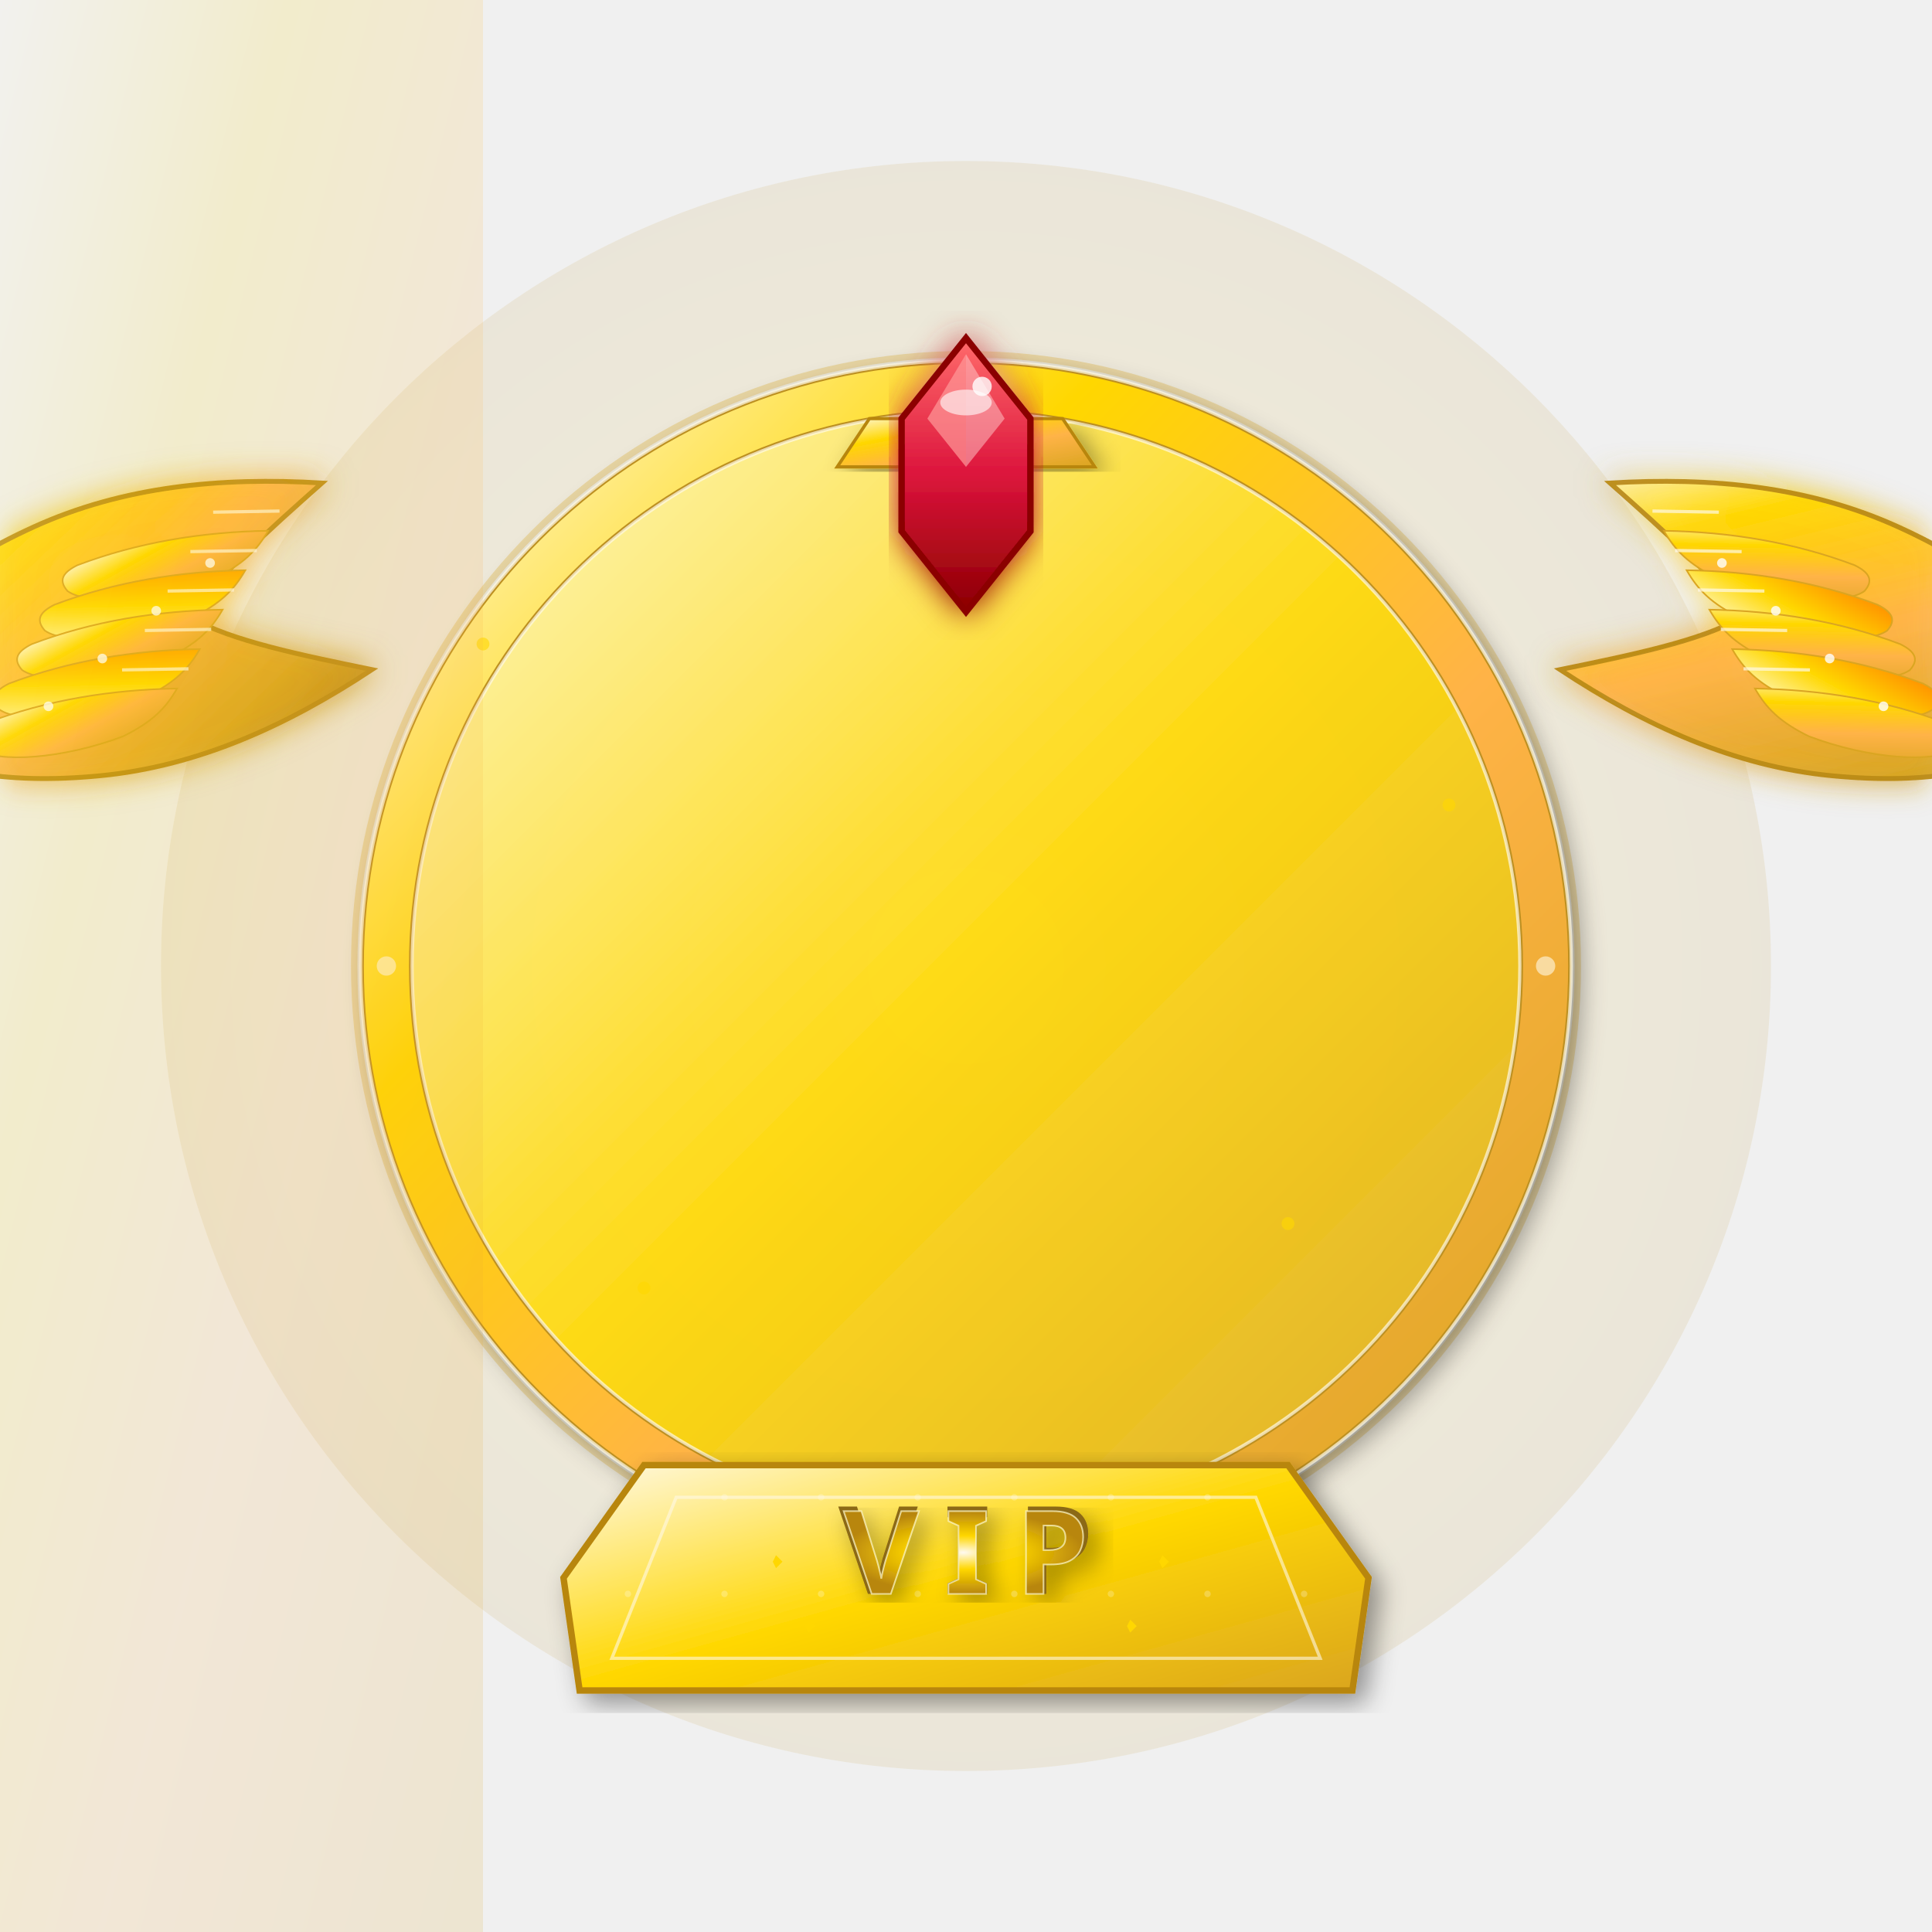
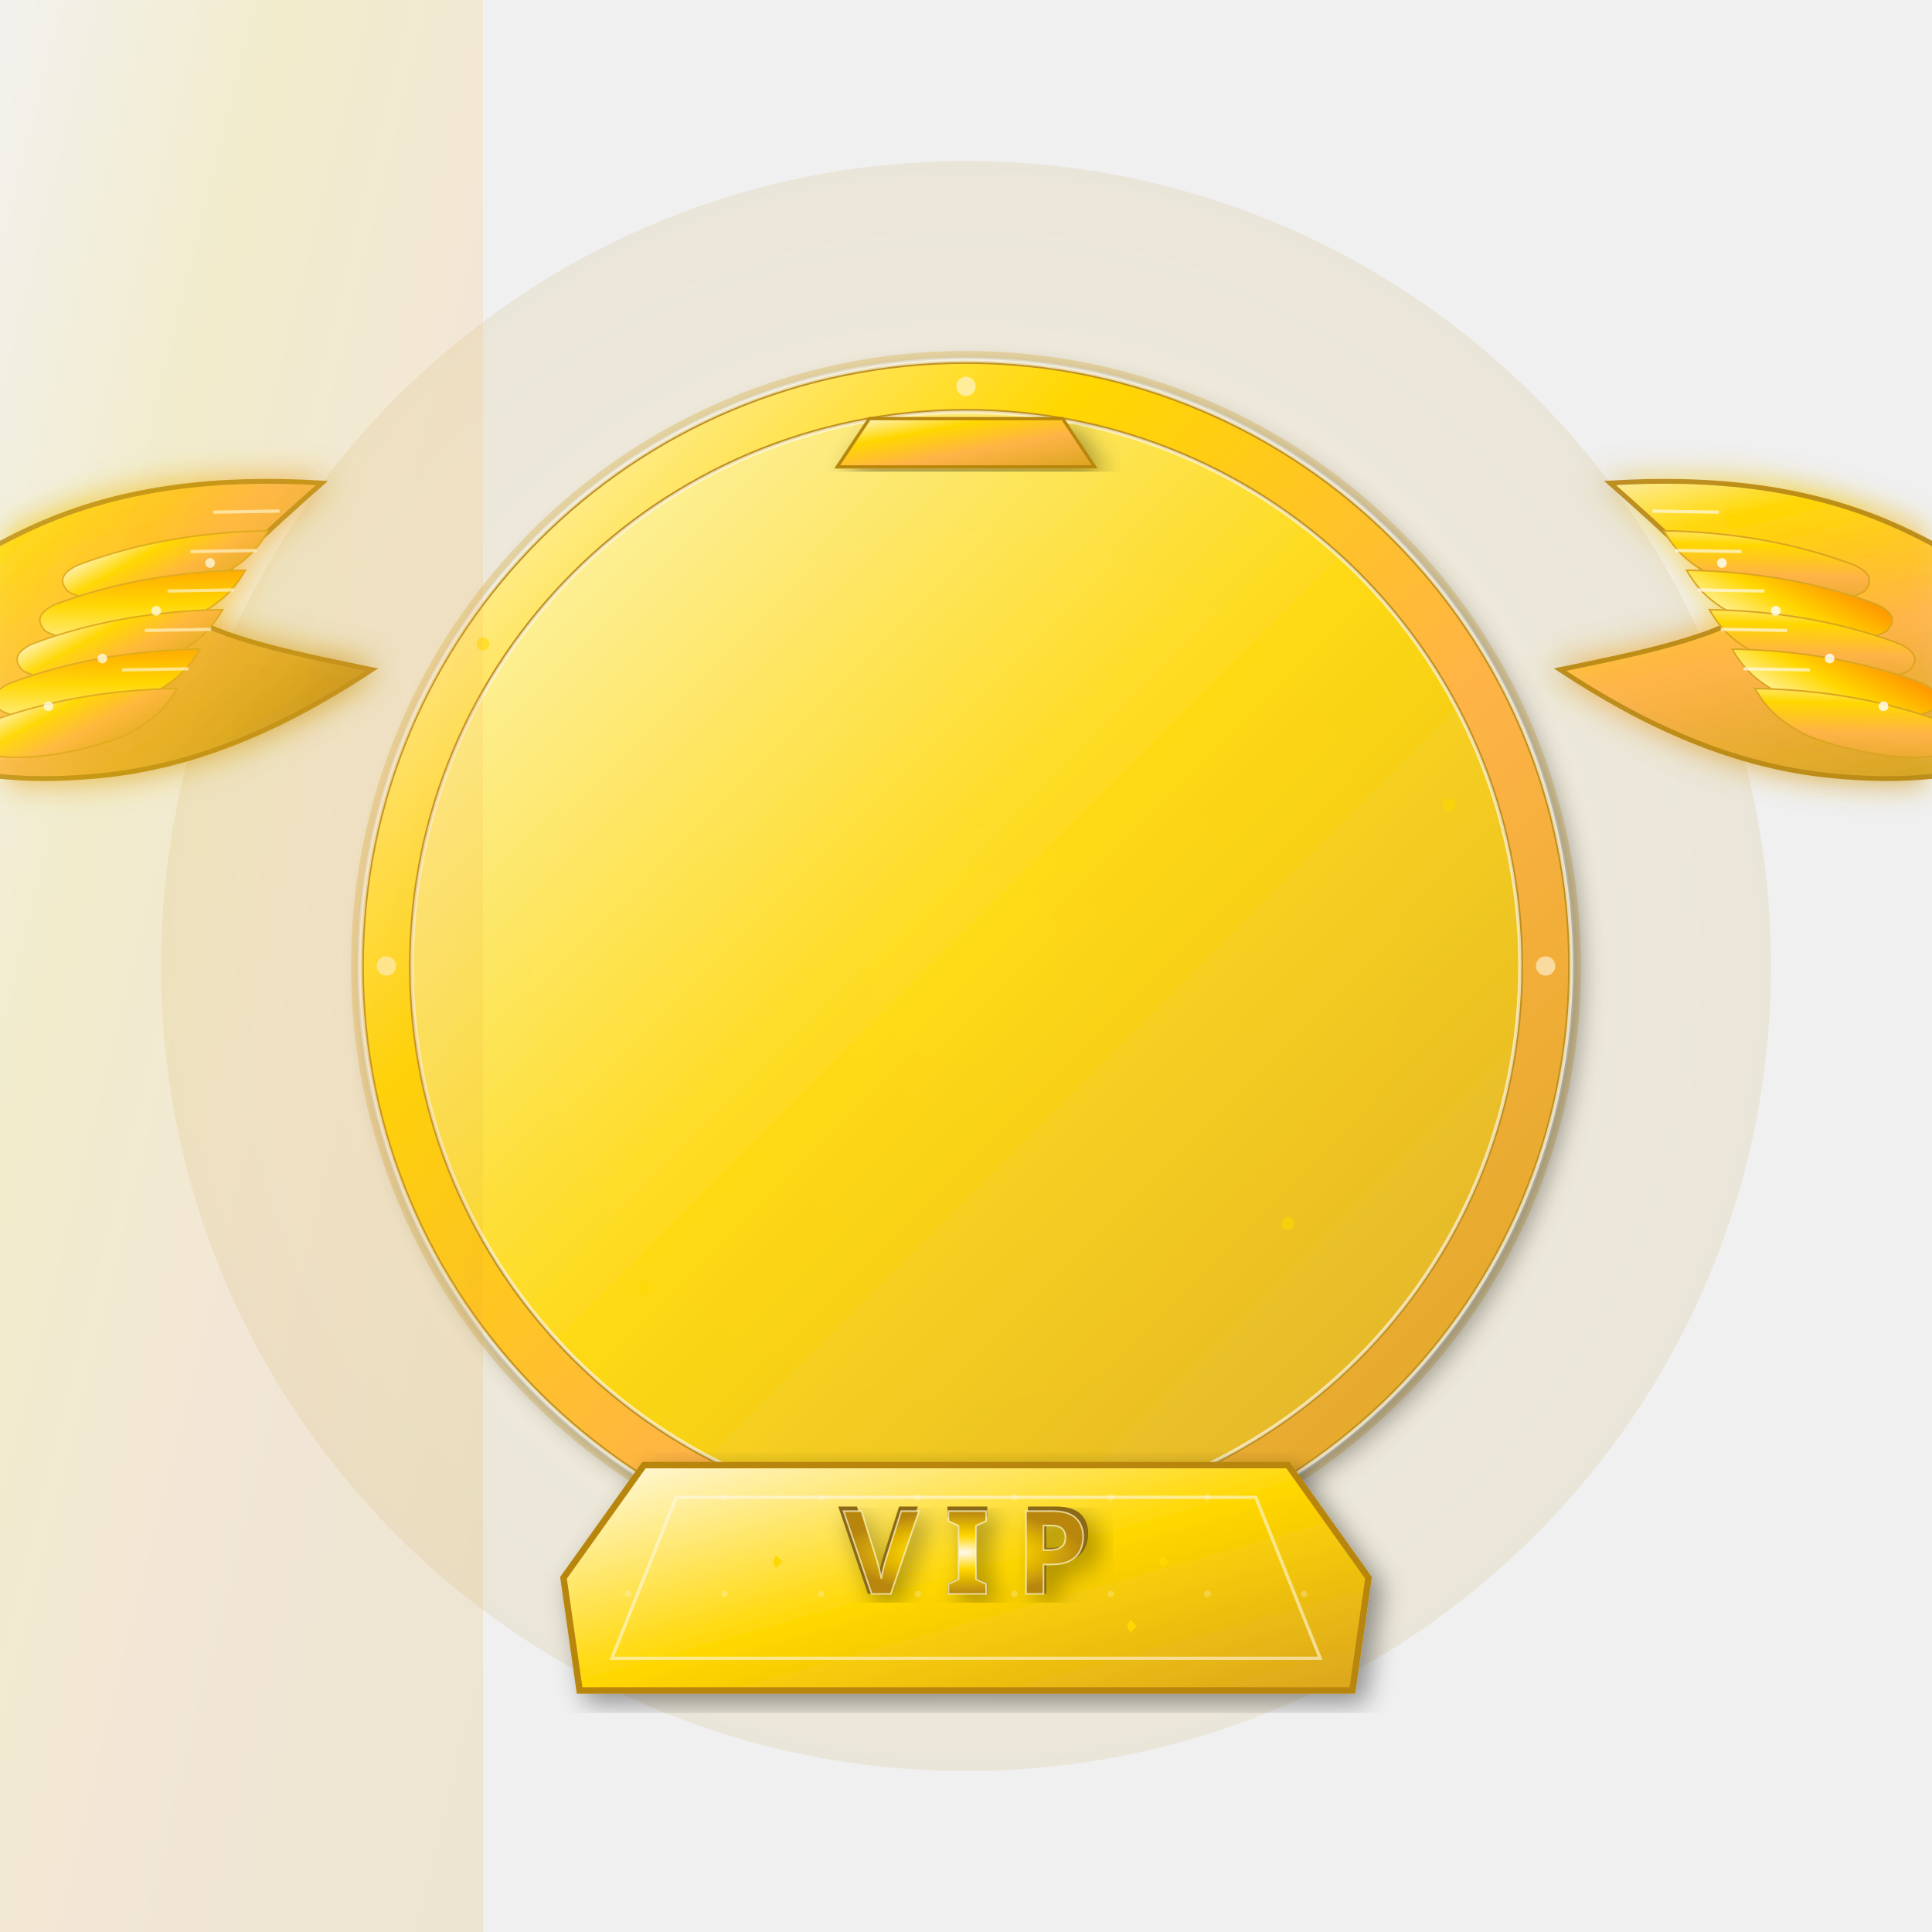
<svg xmlns="http://www.w3.org/2000/svg" width="600" height="600" viewBox="0 0 600 600" fill="none">
  <defs>
    <linearGradient id="goldWingGrad1" x1="0" y1="0" x2="1" y2="1">
      <stop offset="0%" stop-color="#fff9e6" />
      <stop offset="30%" stop-color="#ffd700" />
      <stop offset="60%" stop-color="#ffb347" />
      <stop offset="100%" stop-color="#daa520" />
    </linearGradient>
    <linearGradient id="goldWingGrad2" x1="0" y1="1" x2="1" y2="0">
      <stop offset="0%" stop-color="#fffacd" />
      <stop offset="50%" stop-color="#ffd700" />
      <stop offset="100%" stop-color="#ff8c00" />
    </linearGradient>
    <radialGradient id="goldRadialWing" cx="50%" cy="50%" r="50%">
      <stop offset="0%" stop-color="#fffaf0" />
      <stop offset="40%" stop-color="#ffd700" />
      <stop offset="100%" stop-color="#b8860b" />
    </radialGradient>
    <linearGradient id="ringGoldGrad" x1="0" y1="0" x2="1" y2="1">
      <stop offset="0%" stop-color="#fffacd" />
      <stop offset="50%" stop-color="#ffd700" />
      <stop offset="100%" stop-color="#daa520" />
    </linearGradient>
    <linearGradient id="gemGrad" x1="0" y1="0" x2="0" y2="1">
      <stop offset="0%" stop-color="#ff6b6b" />
      <stop offset="50%" stop-color="#dc143c" />
      <stop offset="100%" stop-color="#8b0000" />
    </linearGradient>
    <linearGradient id="bannerGoldGrad" x1="0" y1="0" x2="1" y2="1">
      <stop offset="0%" stop-color="#fff9e6" />
      <stop offset="50%" stop-color="#ffd700" />
      <stop offset="100%" stop-color="#daa520" />
    </linearGradient>
    <filter id="goldGlow">
      <feGaussianBlur stdDeviation="5" result="coloredBlur" />
      <feMerge>
        <feMergeNode in="coloredBlur" />
        <feMergeNode in="SourceGraphic" />
      </feMerge>
    </filter>
    <filter id="dropShadow">
      <feDropShadow dx="3" dy="3" stdDeviation="4" flood-opacity="0.4" />
    </filter>
    <filter id="innerGlow">
      <feFlood flood-color="#ffd700" flood-opacity="0.5" />
      <feComposite in2="SourceAlpha" operator="out" />
      <feGaussianBlur stdDeviation="3" />
      <feComposite operator="atop" in2="SourceGraphic" />
    </filter>
    <pattern id="sparkle" x="0" y="0" width="30" height="30" patternUnits="userSpaceOnUse">
      <circle cx="15" cy="15" r="1" fill="#ffffff" opacity="0.8">
        <animate attributeName="r" values="1;3;1" dur="2s" repeatCount="indefinite" />
      </circle>
    </pattern>
    <linearGradient id="featherGrad" x1="0" y1="0" x2="1" y2="1">
      <stop offset="0%" stop-color="#fffaf0" />
      <stop offset="20%" stop-color="#ffd700" />
      <stop offset="50%" stop-color="#ffb347" />
      <stop offset="80%" stop-color="#daa520" />
      <stop offset="100%" stop-color="#b8860b" />
    </linearGradient>
  </defs>
  <ellipse cx="300" cy="300" rx="250" ry="250" fill="url(#goldRadialWing)" opacity="0.1" />
  <circle cx="300" cy="300" r="190" fill="none" stroke="#daa520" stroke-width="2" opacity="0.3" />
  <circle cx="300" cy="300" r="180" fill="url(#ringGoldGrad)" stroke="#b8860b" stroke-width="16" filter="url(#dropShadow)" opacity="0.9" />
  <circle cx="300" cy="300" r="180" fill="none" stroke="url(#goldWingGrad1)" stroke-width="14" />
  <circle cx="300" cy="300" r="172" fill="none" stroke="#fff9e6" stroke-width="1" opacity="0.7" />
  <circle cx="300" cy="300" r="188" fill="none" stroke="#fff9e6" stroke-width="1" opacity="0.7" />
  <g opacity="0.6">
    <circle cx="300" cy="120" r="3" fill="#fff9e6" />
    <circle cx="300" cy="480" r="3" fill="#fff9e6" />
    <circle cx="120" cy="300" r="3" fill="#fff9e6" />
    <circle cx="480" cy="300" r="3" fill="#fff9e6" />
  </g>
  <path d="M270 130 L330 130 L340 145 L260 145 Z" fill="url(#goldWingGrad1)" stroke="#b8860b" stroke-width="1" filter="url(#dropShadow)" />
  <g transform="translate(100,150)" filter="url(#goldGlow)">
    <g transform="rotate(-15)">
      <path d="M 0,0 C -30,-10 -60,-15 -90,-10 C -120,-5 -140,5 -150,20 C -155,28 -155,35 -150,42                       C -140,55 -120,65 -90,70 C -60,75 -30,70 0,60                       C -20,50 -40,40 -50,30 C -40,20 -20,10 0,0 Z" fill="url(#featherGrad)" stroke="#b8860b" stroke-width="1.5" opacity="0.9" />
      <path d="M -20,10 C -40,5 -60,3 -80,5 C -85,6 -87,8 -85,12 C -80,18 -60,22 -40,20 C -30,18 -25,15 -20,10 Z" fill="url(#goldWingGrad1)" stroke="#daa520" stroke-width="0.5" />
      <path d="M -30,20 C -50,15 -70,13 -90,15 C -95,16 -97,18 -95,22 C -90,28 -70,32 -50,30 C -40,28 -35,25 -30,20 Z" fill="url(#goldWingGrad2)" stroke="#daa520" stroke-width="0.5" />
      <path d="M -40,30 C -60,25 -80,23 -100,25 C -105,26 -107,28 -105,32 C -100,38 -80,42 -60,40 C -50,38 -45,35 -40,30 Z" fill="url(#goldWingGrad1)" stroke="#daa520" stroke-width="0.5" />
      <path d="M -50,40 C -70,35 -90,33 -110,35 C -115,36 -117,38 -115,42 C -110,48 -90,52 -70,50 C -60,48 -55,45 -50,40 Z" fill="url(#goldWingGrad2)" stroke="#daa520" stroke-width="0.5" />
      <path d="M -60,50 C -80,45 -100,43 -120,45 C -125,46 -127,48 -125,52 C -120,58 -100,62 -80,60 C -70,58 -65,55 -60,50 Z" fill="url(#goldWingGrad1)" stroke="#daa520" stroke-width="0.5" />
      <g opacity="0.7">
        <path d="M -15,5 L -35,0" stroke="#fff9e6" stroke-width="1" />
        <path d="M -25,15 L -45,10" stroke="#fff9e6" stroke-width="1" />
        <path d="M -35,25 L -55,20" stroke="#fff9e6" stroke-width="1" />
        <path d="M -45,35 L -65,30" stroke="#fff9e6" stroke-width="1" />
        <path d="M -55,45 L -75,40" stroke="#fff9e6" stroke-width="1" />
      </g>
      <circle cx="-40" cy="15" r="1.5" fill="#ffffff" opacity="0.8" />
      <circle cx="-60" cy="25" r="1.5" fill="#ffffff" opacity="0.8" />
      <circle cx="-80" cy="35" r="1.5" fill="#ffffff" opacity="0.8" />
      <circle cx="-100" cy="45" r="1.5" fill="#ffffff" opacity="0.8" />
      <animateTransform attributeName="transform" attributeType="XML" type="rotate" values="-15;-5;-15" dur="4s" repeatCount="indefinite" />
    </g>
  </g>
  <g transform="translate(500,150)" filter="url(#goldGlow)">
    <g transform="rotate(15)">
      <path d="M 0,0 C 30,-10 60,-15 90,-10 C 120,-5 140,5 150,20 C 155,28 155,35 150,42                       C 140,55 120,65 90,70 C 60,75 30,70 0,60                       C 20,50 40,40 50,30 C 40,20 20,10 0,0 Z" fill="url(#featherGrad)" stroke="#b8860b" stroke-width="1.5" opacity="0.9" />
      <path d="M 20,10 C 40,5 60,3 80,5 C 85,6 87,8 85,12 C 80,18 60,22 40,20 C 30,18 25,15 20,10 Z" fill="url(#goldWingGrad1)" stroke="#daa520" stroke-width="0.5" />
      <path d="M 30,20 C 50,15 70,13 90,15 C 95,16 97,18 95,22 C 90,28 70,32 50,30 C 40,28 35,25 30,20 Z" fill="url(#goldWingGrad2)" stroke="#daa520" stroke-width="0.5" />
      <path d="M 40,30 C 60,25 80,23 100,25 C 105,26 107,28 105,32 C 100,38 80,42 60,40 C 50,38 45,35 40,30 Z" fill="url(#goldWingGrad1)" stroke="#daa520" stroke-width="0.5" />
      <path d="M 50,40 C 70,35 90,33 110,35 C 115,36 117,38 115,42 C 110,48 90,52 70,50 C 60,48 55,45 50,40 Z" fill="url(#goldWingGrad2)" stroke="#daa520" stroke-width="0.5" />
      <path d="M 60,50 C 80,45 100,43 120,45 C 125,46 127,48 125,52 C 120,58 100,62 80,60 C 70,58 65,55 60,50 Z" fill="url(#goldWingGrad1)" stroke="#daa520" stroke-width="0.5" />
      <g opacity="0.7">
        <path d="M 15,5 L 35,0" stroke="#fff9e6" stroke-width="1" />
        <path d="M 25,15 L 45,10" stroke="#fff9e6" stroke-width="1" />
        <path d="M 35,25 L 55,20" stroke="#fff9e6" stroke-width="1" />
        <path d="M 45,35 L 65,30" stroke="#fff9e6" stroke-width="1" />
        <path d="M 55,45 L 75,40" stroke="#fff9e6" stroke-width="1" />
      </g>
      <circle cx="40" cy="15" r="1.5" fill="#ffffff" opacity="0.8" />
      <circle cx="60" cy="25" r="1.5" fill="#ffffff" opacity="0.8" />
      <circle cx="80" cy="35" r="1.5" fill="#ffffff" opacity="0.8" />
      <circle cx="100" cy="45" r="1.5" fill="#ffffff" opacity="0.8" />
      <animateTransform attributeName="transform" attributeType="XML" type="rotate" values="15;5;15" dur="4s" repeatCount="indefinite" />
    </g>
  </g>
-   <g filter="url(#goldGlow)">
-     <polygon points="300,105 280,130 280,165 300,190 320,165 320,130" fill="url(#gemGrad)" stroke="#8b0000" stroke-width="2" />
-     <polygon points="300,110 288,130 300,145" fill="#ff9999" opacity="0.7" />
-     <polygon points="300,110 312,130 300,145" fill="#ffcccc" opacity="0.5" />
-     <ellipse cx="300" cy="125" rx="8" ry="4" fill="#ffffff" opacity="0.6" />
-     <circle cx="305" cy="120" r="3" fill="#ffffff" opacity="0.8" />
-   </g>
  <g filter="url(#dropShadow)">
    <path d="M200,455 L400,455 L425,490 L420,525 L180,525 L175,490 Z" fill="url(#bannerGoldGrad)" stroke="#b8860b" stroke-width="2" />
    <path d="M205,460 L395,460 L415,520 L185,520 Z" fill="url(#sparkle)" opacity="0.3" />
    <path d="M210,465 L390,465 L410,515 L190,515 Z" fill="none" stroke="#fff9e6" stroke-width="1" opacity="0.6" />
    <text x="300" y="495" text-anchor="middle" fill="#8b6914" font-size="38" font-family="Arial Black" font-weight="bold" letter-spacing="8" filter="url(#dropShadow)">VIP</text>
    <text x="300" y="495" text-anchor="middle" fill="url(#goldRadialWing)" font-size="36" font-family="Arial Black" font-weight="bold" letter-spacing="8">VIP</text>
    <text x="300" y="495" text-anchor="middle" fill="none" stroke="#fffacd" stroke-width="0.5" font-size="36" font-family="Arial Black" font-weight="bold" letter-spacing="8" opacity="0.7">VIP</text>
    <g fill="#ffd700">
      <path d="M 240,485 L241,487 L243,485 L241,483 Z" />
      <path d="M 360,485 L361,487 L363,485 L361,483 Z" />
      <path d="M 250,505 L251,507 L253,505 L251,503 Z" />
      <path d="M 350,505 L351,507 L353,505 L351,503 Z" />
    </g>
  </g>
  <g opacity="0.6">
    <circle cx="150" cy="200" r="2" fill="#ffd700">
      <animate attributeName="cy" values="200;150;200" dur="3s" repeatCount="indefinite" />
      <animate attributeName="opacity" values="0;1;0" dur="3s" repeatCount="indefinite" />
    </circle>
    <circle cx="450" cy="250" r="2" fill="#ffd700">
      <animate attributeName="cy" values="250;200;250" dur="3.5s" repeatCount="indefinite" />
      <animate attributeName="opacity" values="0;1;0" dur="3.5s" repeatCount="indefinite" />
    </circle>
    <circle cx="200" cy="400" r="2" fill="#ffd700">
      <animate attributeName="cy" values="400;350;400" dur="4s" repeatCount="indefinite" />
      <animate attributeName="opacity" values="0;1;0" dur="4s" repeatCount="indefinite" />
    </circle>
    <circle cx="400" cy="380" r="2" fill="#ffd700">
      <animate attributeName="cy" values="380;330;380" dur="3.2s" repeatCount="indefinite" />
      <animate attributeName="opacity" values="0;1;0" dur="3.2s" repeatCount="indefinite" />
    </circle>
  </g>
  <rect x="0" y="0" width="150" height="600" fill="url(#goldWingGrad1)" opacity="0.15">
    <animateTransform attributeName="transform" type="translate" from="-150 0" to="750 0" dur="4s" repeatCount="indefinite" />
  </rect>
</svg>
